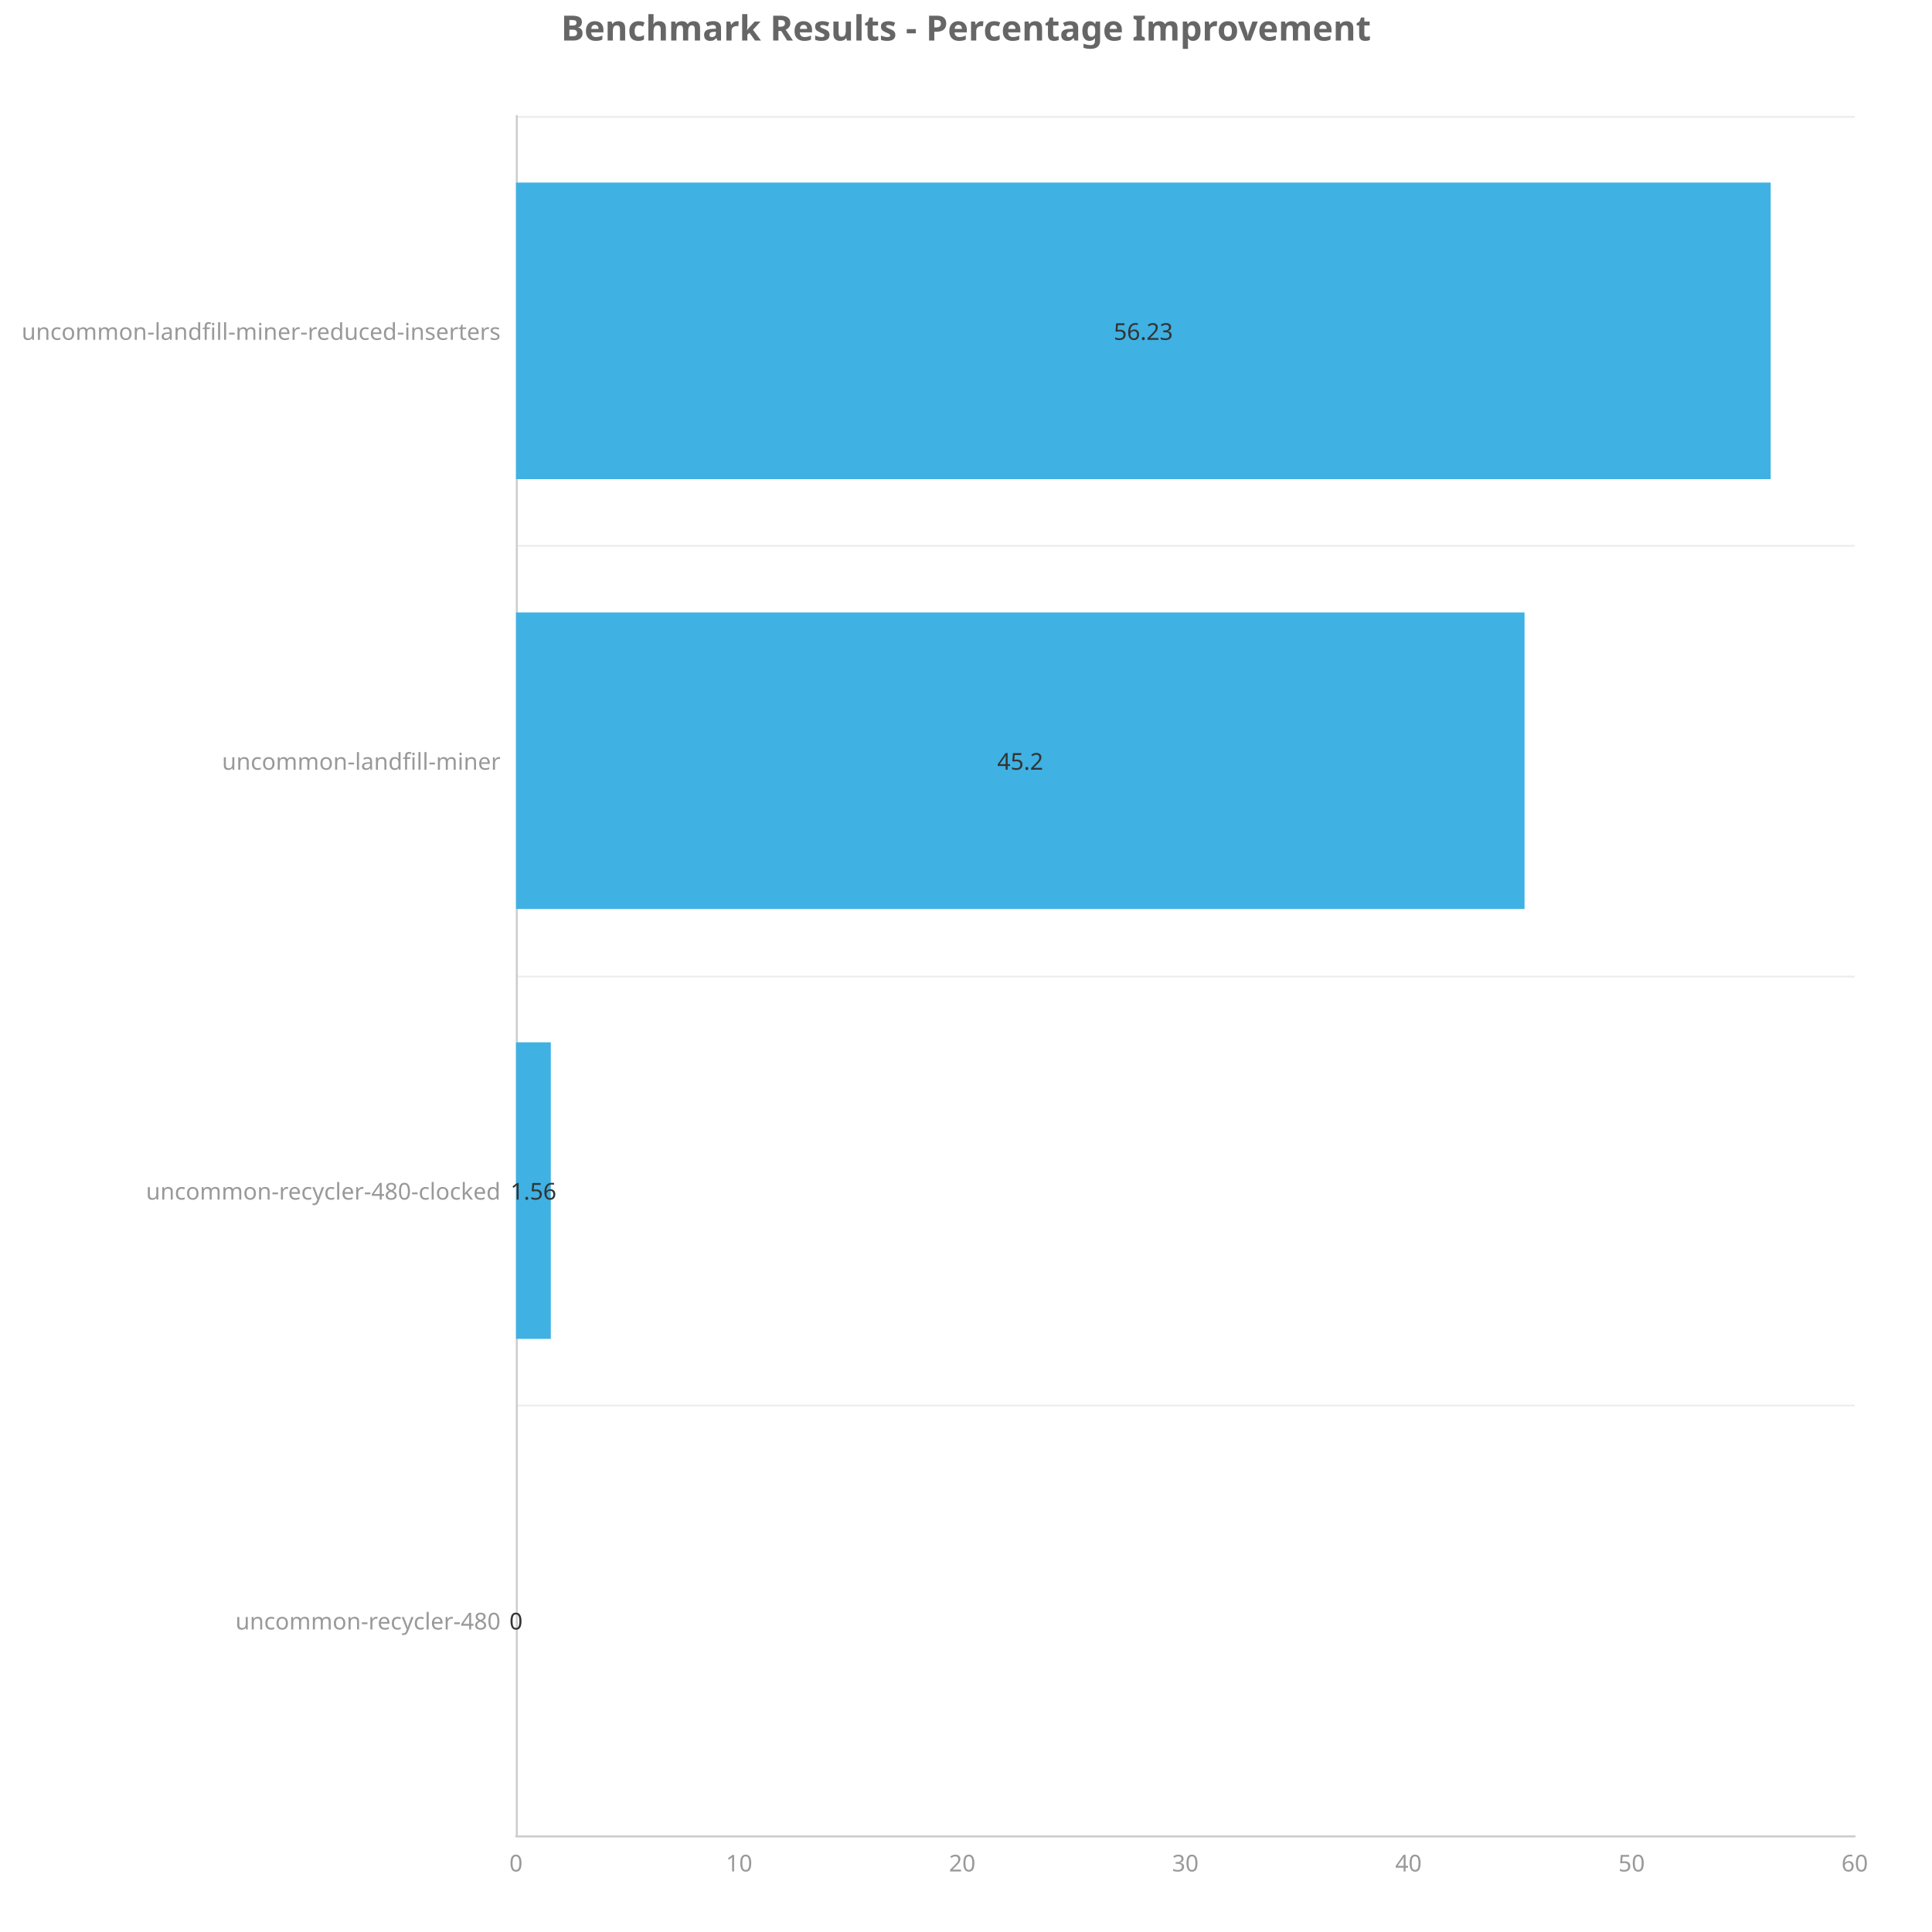
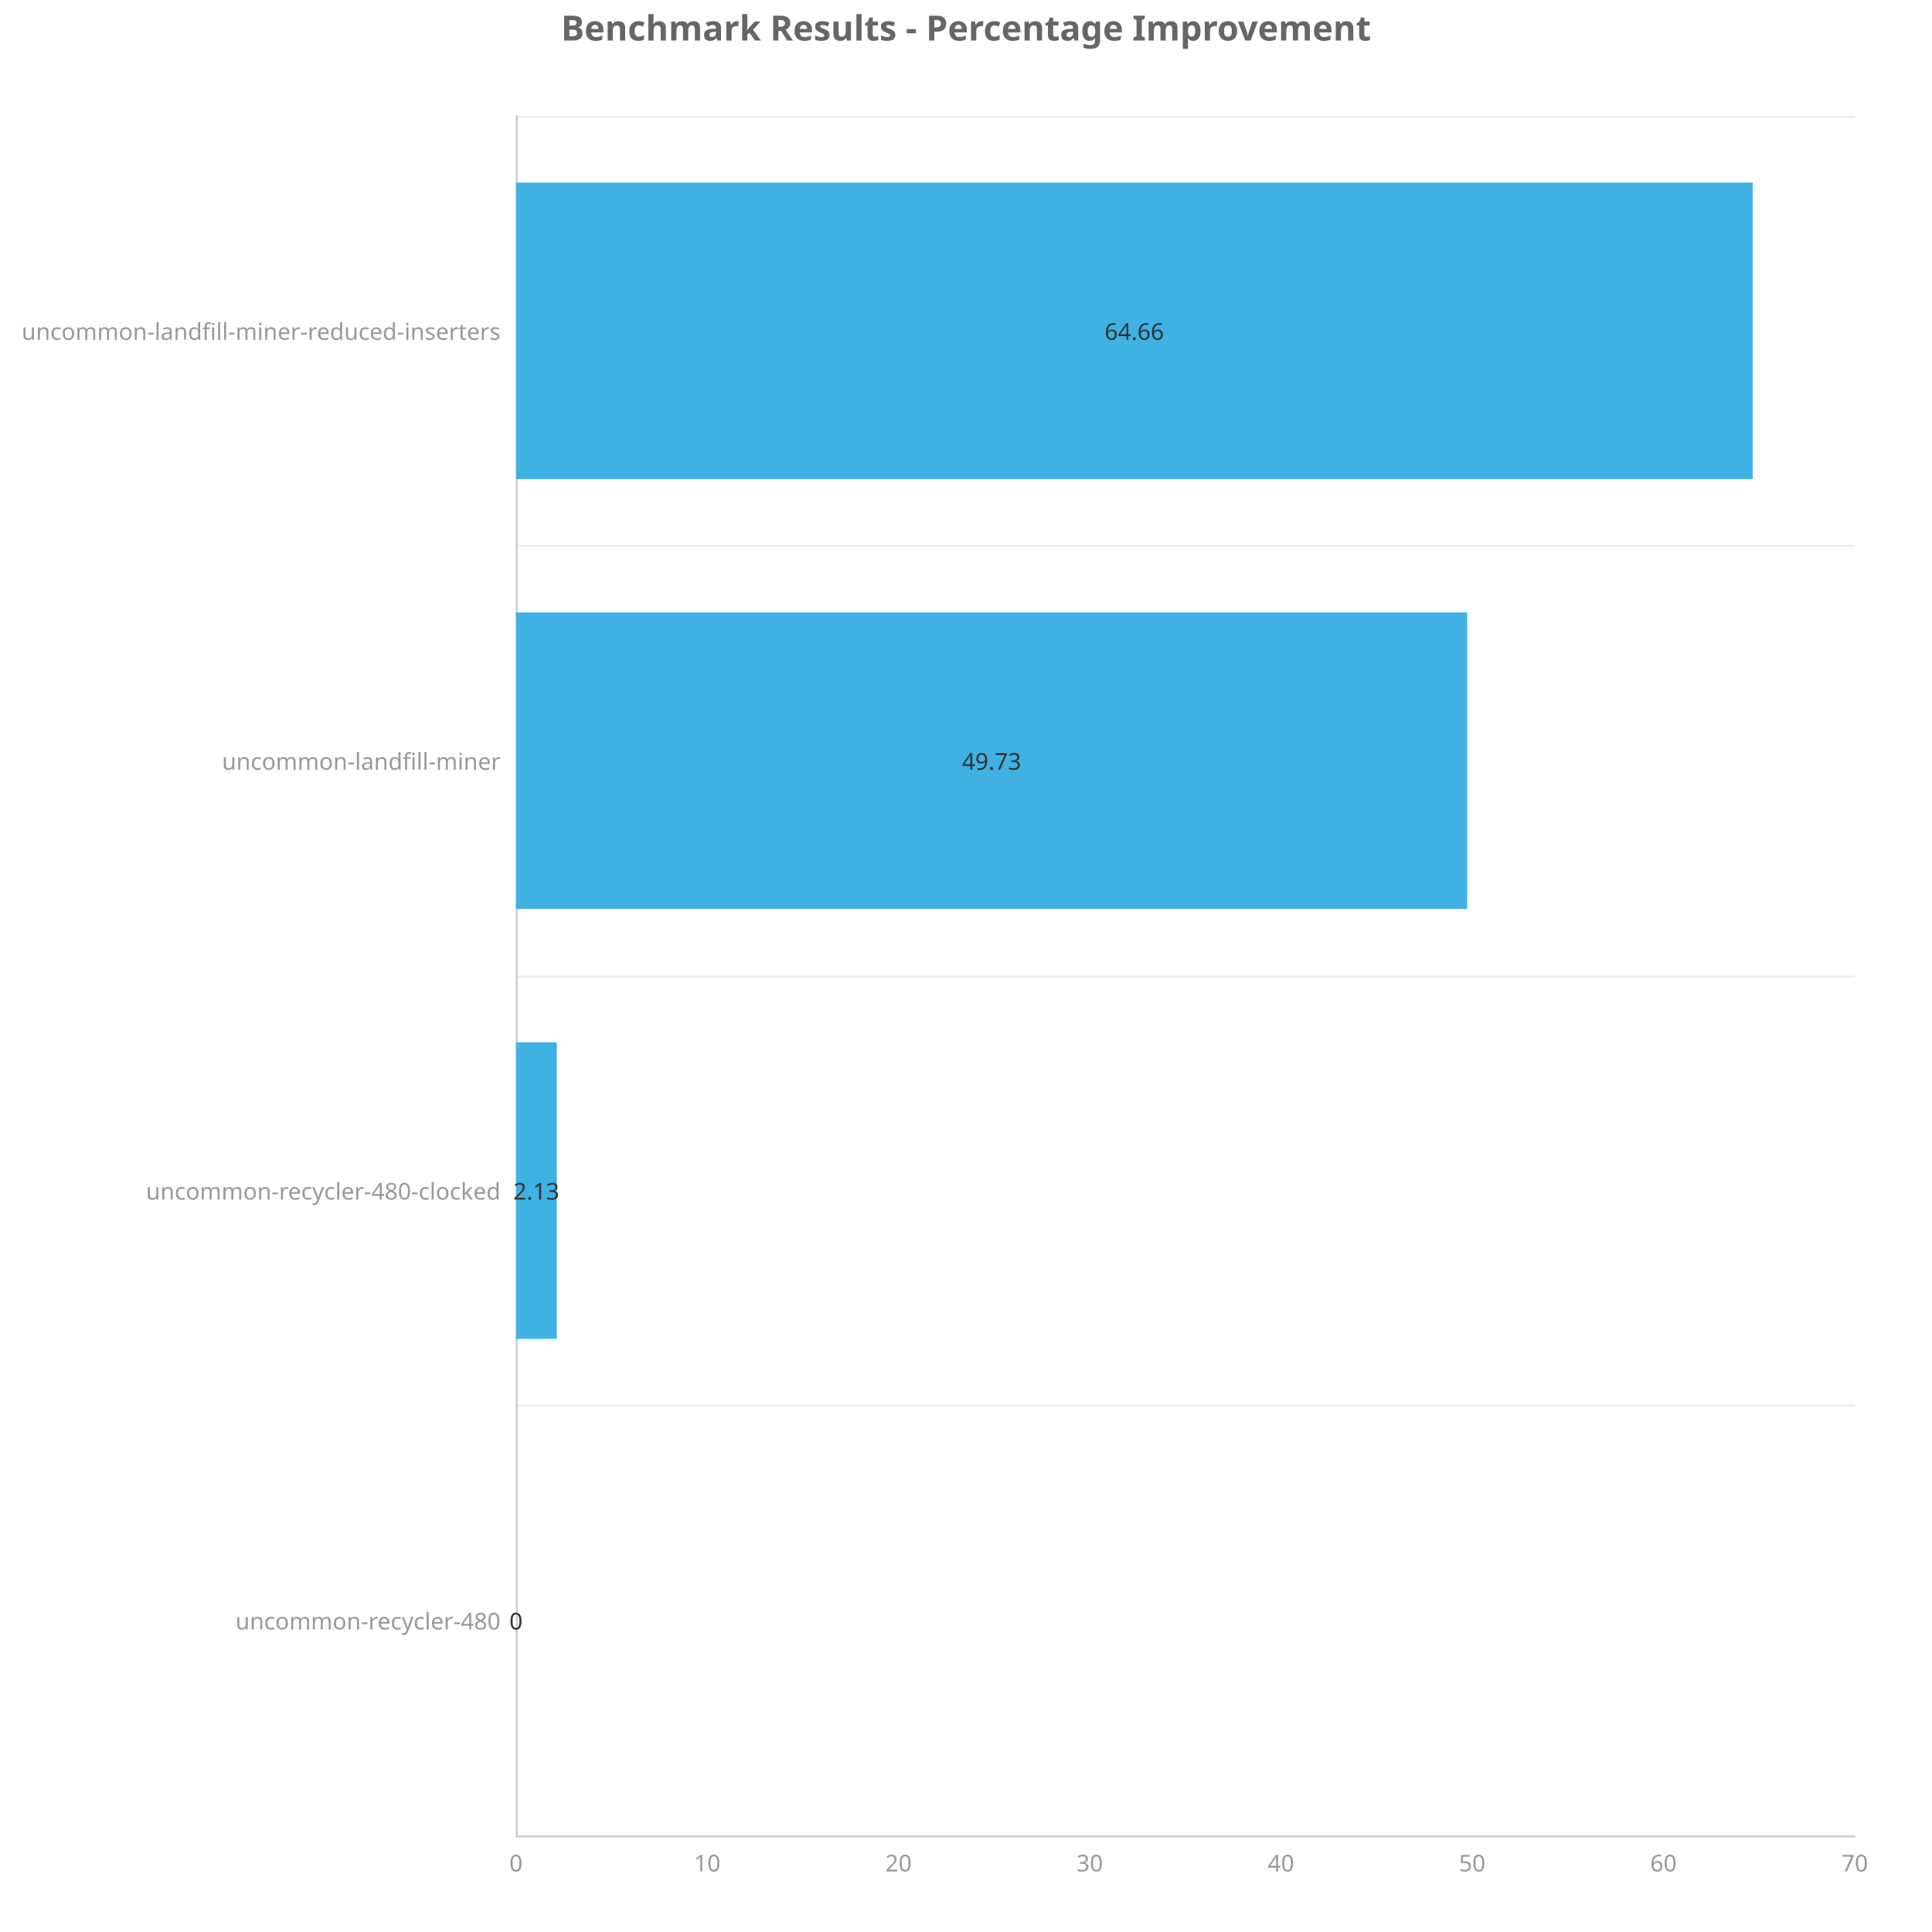
<svg xmlns="http://www.w3.org/2000/svg" width="1000" height="1000" version="1.1" baseProfile="full" viewBox="0 0 1000 1000">
  <rect width="1000" height="1000" x="0" y="0" fill="rgb(252,252,252)" fill-opacity="0" />
  <path d="M267.1 950.5L960 950.5" fill="transparent" stroke="#eeeeee" class="zr2-cls-4" />
  <path d="M267.1 727.5L960 727.5" fill="transparent" stroke="#eeeeee" class="zr2-cls-4" />
  <path d="M267.1 505.5L960 505.5" fill="transparent" stroke="#eeeeee" class="zr2-cls-4" />
  <path d="M267.1 282.5L960 282.5" fill="transparent" stroke="#eeeeee" class="zr2-cls-4" />
  <path d="M267.1 60.5L960 60.5" fill="transparent" stroke="#eeeeee" class="zr2-cls-4" />
  <path d="M267.5 950L267.5 60" fill="transparent" stroke="#cccccc" stroke-linecap="round" class="zr2-cls-4" />
  <path d="M267.1 950.5L960 950.5" fill="transparent" stroke="#cccccc" stroke-linecap="round" class="zr2-cls-4" />
  <text dominant-baseline="central" text-anchor="end" style="font-size:12px;font-family:sans-serif;" transform="translate(259.08 838.75)" fill="#999999">uncommon-recycler-480</text>
  <text dominant-baseline="central" text-anchor="end" style="font-size:12px;font-family:sans-serif;" transform="translate(259.08 616.25)" fill="#999999">uncommon-recycler-480-clocked</text>
  <text dominant-baseline="central" text-anchor="end" style="font-size:12px;font-family:sans-serif;" transform="translate(259.08 393.75)" fill="#999999">uncommon-landfill-miner</text>
  <text dominant-baseline="central" text-anchor="end" style="font-size:12px;font-family:sans-serif;" transform="translate(259.08 171.25)" fill="#999999">uncommon-landfill-miner-reduced-inserters</text>
  <text dominant-baseline="central" text-anchor="middle" style="font-size:12px;font-family:sans-serif;" y="6" transform="translate(267.08 958)" fill="#999999">0</text>
-   <text dominant-baseline="central" text-anchor="middle" style="font-size:12px;font-family:sans-serif;" y="6" transform="translate(382.5667 958)" fill="#999999">10</text>
-   <text dominant-baseline="central" text-anchor="middle" style="font-size:12px;font-family:sans-serif;" y="6" transform="translate(498.0533 958)" fill="#999999">20</text>
-   <text dominant-baseline="central" text-anchor="middle" style="font-size:12px;font-family:sans-serif;" y="6" transform="translate(613.54 958)" fill="#999999">30</text>
-   <text dominant-baseline="central" text-anchor="middle" style="font-size:12px;font-family:sans-serif;" y="6" transform="translate(729.0267 958)" fill="#999999">40</text>
-   <text dominant-baseline="central" text-anchor="middle" style="font-size:12px;font-family:sans-serif;" y="6" transform="translate(844.5133 958)" fill="#999999">50</text>
-   <text dominant-baseline="central" text-anchor="middle" style="font-size:12px;font-family:sans-serif;" y="6" transform="translate(960 958)" fill="#999999">60</text>
+   <text dominant-baseline="central" text-anchor="middle" style="font-size:12px;font-family:sans-serif;" y="6" transform="translate(366.0686 958)" fill="#999999">10</text>
+   <text dominant-baseline="central" text-anchor="middle" style="font-size:12px;font-family:sans-serif;" y="6" transform="translate(465.0571 958)" fill="#999999">20</text>
+   <text dominant-baseline="central" text-anchor="middle" style="font-size:12px;font-family:sans-serif;" y="6" transform="translate(564.0457 958)" fill="#999999">30</text>
+   <text dominant-baseline="central" text-anchor="middle" style="font-size:12px;font-family:sans-serif;" y="6" transform="translate(663.0343 958)" fill="#999999">40</text>
+   <text dominant-baseline="central" text-anchor="middle" style="font-size:12px;font-family:sans-serif;" y="6" transform="translate(762.0229 958)" fill="#999999">50</text>
+   <text dominant-baseline="central" text-anchor="middle" style="font-size:12px;font-family:sans-serif;" y="6" transform="translate(861.0114 958)" fill="#999999">60</text>
+   <text dominant-baseline="central" text-anchor="middle" style="font-size:12px;font-family:sans-serif;" y="6" transform="translate(960 958)" fill="#999999">70</text>
  <path d="M267.1 762l0 0l0 153.5l0 0Z" fill="#3fb1e3" ecmeta_series_index="0" ecmeta_data_index="0" ecmeta_ssr_type="chart" class="zr2-cls-5" />
-   <path d="M267.1 539.5l18 0l0 153.5l-18 0Z" fill="#3fb1e3" ecmeta_series_index="0" ecmeta_data_index="1" ecmeta_ssr_type="chart" class="zr2-cls-5" />
-   <path d="M267.1 317l522 0l0 153.5l-522 0Z" fill="#3fb1e3" ecmeta_series_index="0" ecmeta_data_index="2" ecmeta_ssr_type="chart" class="zr2-cls-5" />
-   <path d="M267.1 94.5l649.4 0l0 153.5l-649.4 0Z" fill="#3fb1e3" ecmeta_series_index="0" ecmeta_data_index="3" ecmeta_ssr_type="chart" class="zr2-cls-5" />
+   <path d="M267.1 539.5l21.1 0l0 153.5l-21.1 0Z" fill="#3fb1e3" ecmeta_series_index="0" ecmeta_data_index="1" ecmeta_ssr_type="chart" class="zr2-cls-5" />
+   <path d="M267.1 317l492.3 0l0 153.5l-492.3 0Z" fill="#3fb1e3" ecmeta_series_index="0" ecmeta_data_index="2" ecmeta_ssr_type="chart" class="zr2-cls-5" />
+   <path d="M267.1 94.5l640.1 0l0 153.5l-640.1 0Z" fill="#3fb1e3" ecmeta_series_index="0" ecmeta_data_index="3" ecmeta_ssr_type="chart" class="zr2-cls-5" />
  <text dominant-baseline="central" text-anchor="middle" style="font-size:12px;font-family:sans-serif;" transform="translate(267.08 838.75)" fill="#333">0</text>
-   <text dominant-baseline="central" text-anchor="middle" style="font-size:12px;font-family:sans-serif;" transform="translate(276.088 616.25)" fill="#333">1.56</text>
-   <text dominant-baseline="central" text-anchor="middle" style="font-size:12px;font-family:sans-serif;" transform="translate(528.0799 393.75)" fill="#333">45.2</text>
-   <text dominant-baseline="central" text-anchor="middle" style="font-size:12px;font-family:sans-serif;" transform="translate(591.7708 171.25)" fill="#333">56.23</text>
+   <text dominant-baseline="central" text-anchor="middle" style="font-size:12px;font-family:sans-serif;" transform="translate(277.6223 616.25)" fill="#333">2.13</text>
+   <text dominant-baseline="central" text-anchor="middle" style="font-size:12px;font-family:sans-serif;" transform="translate(513.2151 393.75)" fill="#333">49.73</text>
+   <text dominant-baseline="central" text-anchor="middle" style="font-size:12px;font-family:sans-serif;" transform="translate(587.1101 171.25)" fill="#333">64.66</text>
  <path d="M-192.6 -5l385.3 0l0 28l-385.3 0Z" transform="translate(500 5)" fill="rgb(0,0,0)" fill-opacity="0" stroke="#ccc" stroke-width="0" class="zr2-cls-4" />
  <text dominant-baseline="central" text-anchor="middle" style="font-size:18px;font-family:sans-serif;font-weight:bold;" xml:space="preserve" y="9" transform="translate(500 5)" fill="#666666">Benchmark Results - Percentage Improvement</text>
  <style>
.zr2-cls-4:hover {
pointer-events:none;
}
.zr2-cls-5:hover {
cursor:pointer;
fill:rgba(69,194,249,1);
}



</style>
</svg>
